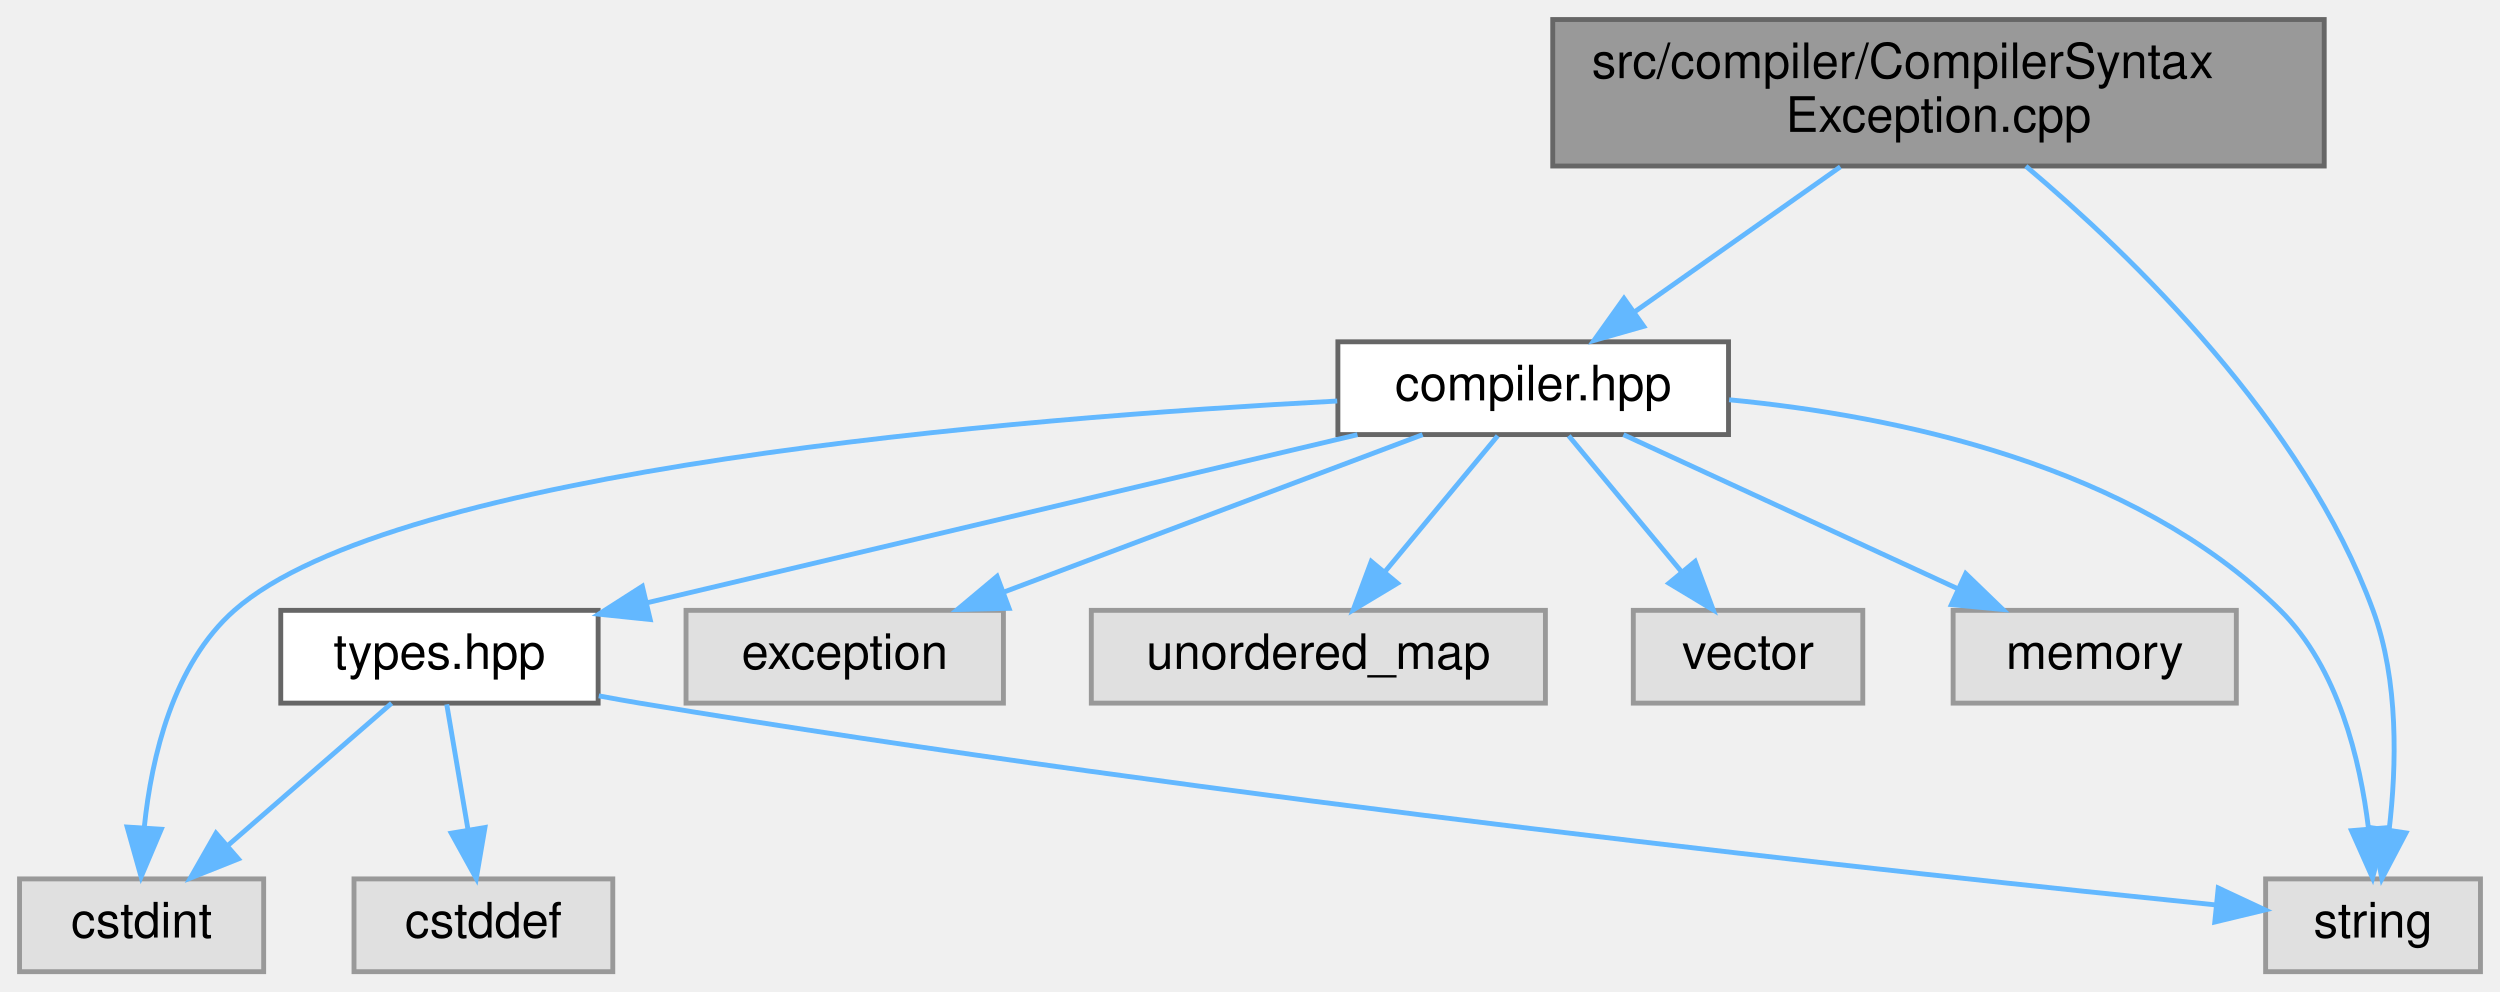
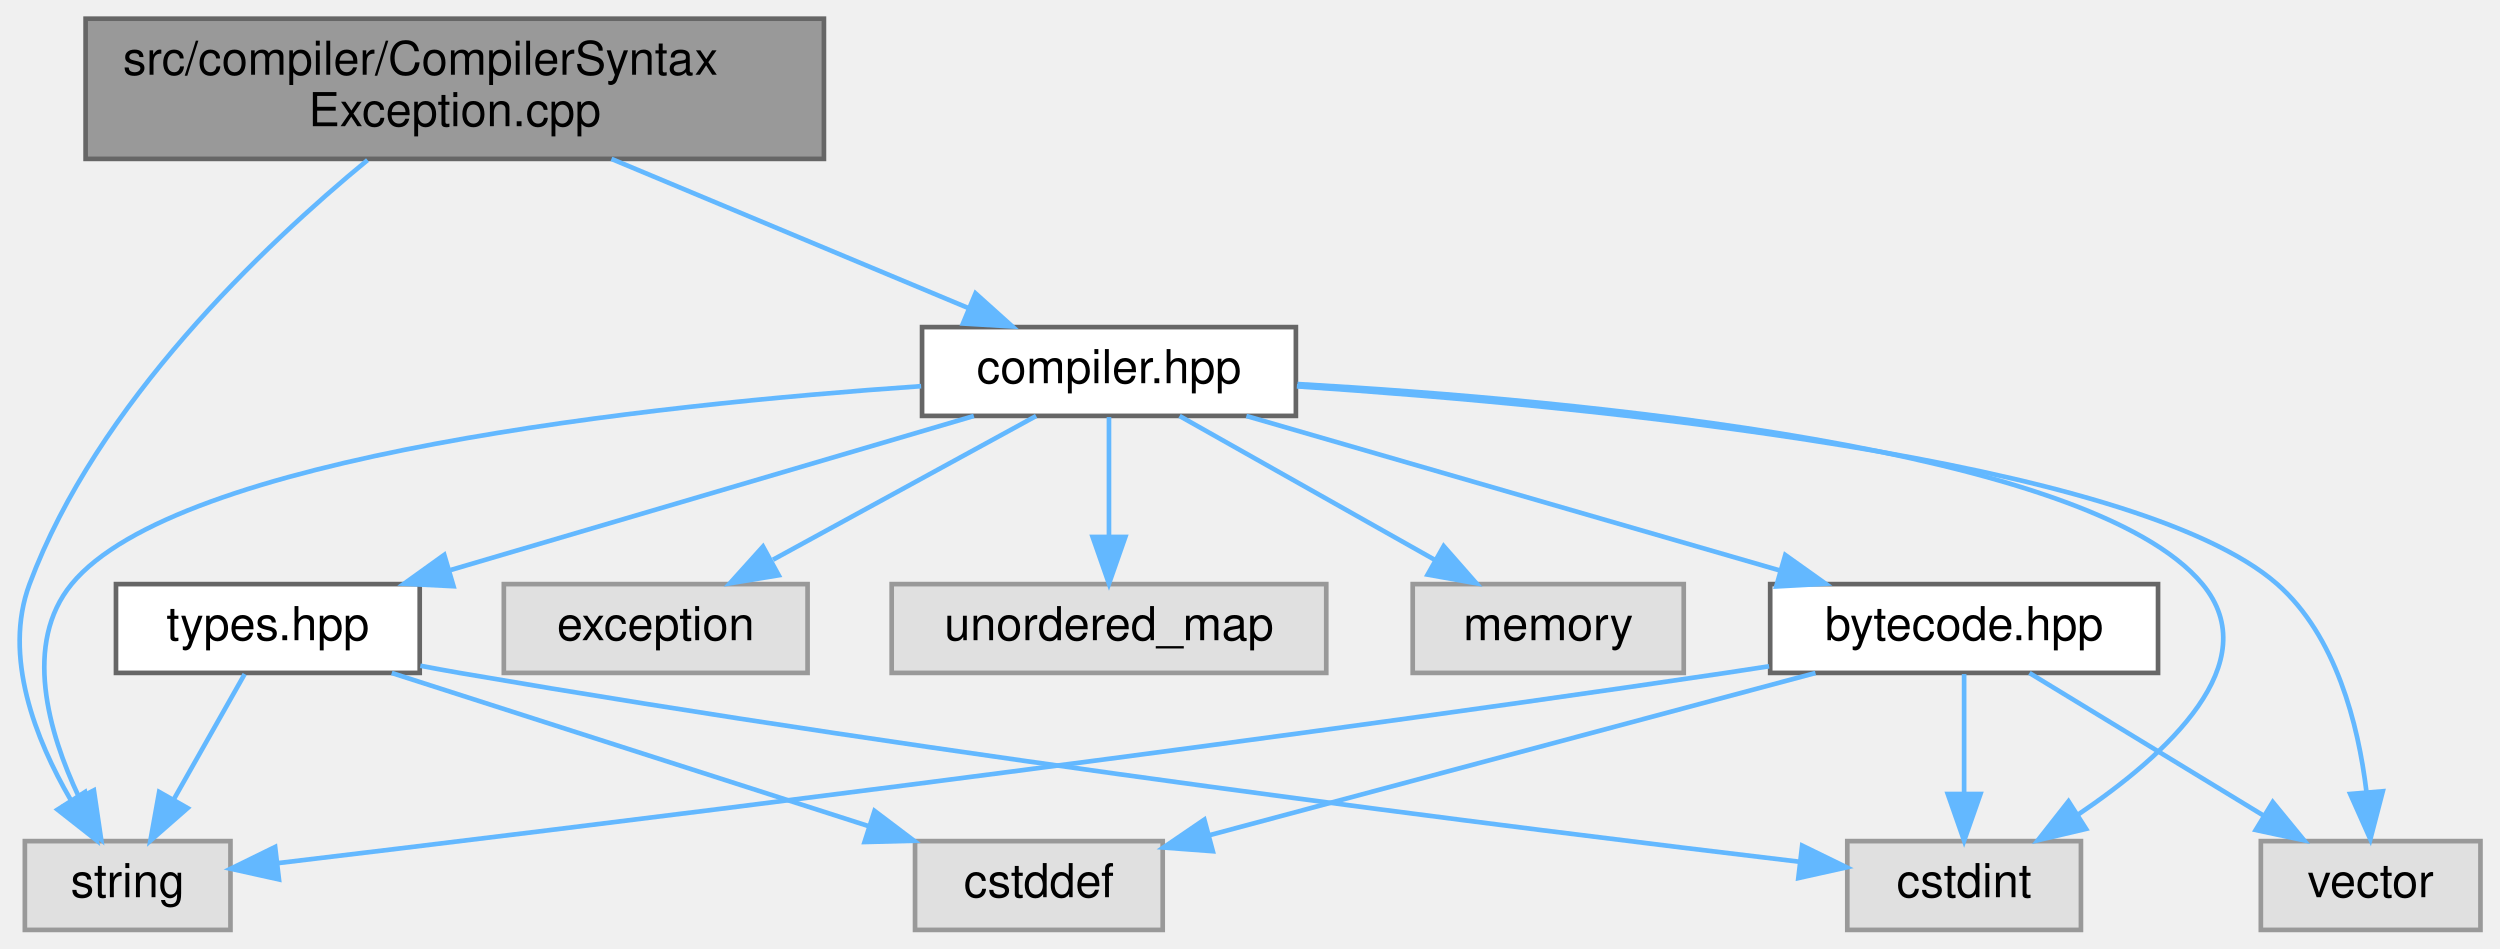
- <svg xmlns="http://www.w3.org/2000/svg" xmlns:xlink="http://www.w3.org/1999/xlink" width="512pt" height="203pt" viewBox="0.00 0.00 512.00 203.00">
+ <svg xmlns="http://www.w3.org/2000/svg" xmlns:xlink="http://www.w3.org/1999/xlink" width="535pt" height="203pt" viewBox="0.00 0.00 534.64 203.00">
  <g id="graph0" class="graph" transform="scale(1 1) rotate(0) translate(4 199)">
    <g id="Node000001" class="node">
      <g id="a_Node000001">
        <a xlink:title=" ">
-           <polygon fill="#999999" stroke="#666666" points="472,-195 314,-195 314,-165 472,-165 472,-195" />
-           <text text-anchor="start" x="322" y="-183" font-family="Helvetica,sans-Serif" font-size="10.00">src/compiler/CompilerSyntax</text>
-           <text text-anchor="middle" x="393" y="-172" font-family="Helvetica,sans-Serif" font-size="10.00">Exception.cpp</text>
+           <polygon fill="#999999" stroke="#666666" points="172.14,-195 14.14,-195 14.14,-165 172.14,-165 172.14,-195" />
+           <text text-anchor="start" x="22.14" y="-183" font-family="Helvetica,sans-Serif" font-size="10.00">src/compiler/CompilerSyntax</text>
+           <text text-anchor="middle" x="93.14" y="-172" font-family="Helvetica,sans-Serif" font-size="10.00">Exception.cpp</text>
        </a>
      </g>
    </g>
    <g id="Node000002" class="node">
      <g id="a_Node000002">
        <a xlink:href="compiler_8hpp.html" target="_top" xlink:title=" ">
-           <polygon fill="white" stroke="#666666" points="350,-129 270,-129 270,-110 350,-110 350,-129" />
-           <text text-anchor="middle" x="310" y="-117" font-family="Helvetica,sans-Serif" font-size="10.00">compiler.hpp</text>
+           <polygon fill="white" stroke="#666666" points="273.14,-129 193.14,-129 193.14,-110 273.14,-110 273.14,-129" />
+           <text text-anchor="middle" x="233.14" y="-117" font-family="Helvetica,sans-Serif" font-size="10.00">compiler.hpp</text>
        </a>
      </g>
    </g>
    <g id="edge1_Node000001_Node000002" class="edge">
      <g id="a_edge1_Node000001_Node000002">
        <a xlink:title=" ">
-           <path fill="none" stroke="#63b8ff" d="M372.91,-164.84C360.12,-155.83 343.6,-144.18 330.7,-135.09" />
-           <polygon fill="#63b8ff" stroke="#63b8ff" points="332.63,-132.17 322.44,-129.27 328.59,-137.89 332.63,-132.17" />
+           <path fill="none" stroke="#63b8ff" d="M126.67,-164.99C149.92,-155.27 180.63,-142.44 203.08,-133.06" />
+           <polygon fill="#63b8ff" stroke="#63b8ff" points="204.58,-136.22 212.46,-129.14 201.89,-129.77 204.58,-136.22" />
        </a>
      </g>
    </g>
    <g id="Node000006" class="node">
      <g id="a_Node000006">
        <a xlink:title=" ">
-           <polygon fill="#e0e0e0" stroke="#999999" points="504,-19 460,-19 460,0 504,0 504,-19" />
-           <text text-anchor="middle" x="482" y="-7" font-family="Helvetica,sans-Serif" font-size="10.00">string</text>
-         </a>
-       </g>
-     </g>
-     <g id="edge12_Node000001_Node000006" class="edge">
-       <g id="a_edge12_Node000001_Node000006">
-         <a xlink:title=" ">
-           <path fill="none" stroke="#63b8ff" d="M410.89,-164.97C432.54,-146.72 467.85,-112.59 482,-74 487.29,-59.59 486.82,-42.07 485.3,-29.09" />
-           <polygon fill="#63b8ff" stroke="#63b8ff" points="488.74,-28.42 483.81,-19.04 481.81,-29.45 488.74,-28.42" />
+           <polygon fill="#e0e0e0" stroke="#999999" points="45.14,-19 1.14,-19 1.14,0 45.14,0 45.14,-19" />
+           <text text-anchor="middle" x="23.14" y="-7" font-family="Helvetica,sans-Serif" font-size="10.00">string</text>
+         </a>
+       </g>
+     </g>
+     <g id="edge17_Node000001_Node000006" class="edge">
+       <g id="a_edge17_Node000001_Node000006">
+         <a xlink:title=" ">
+           <path fill="none" stroke="#63b8ff" d="M74.47,-164.74C52.31,-146.51 16.55,-112.65 2.14,-74 -3.62,-58.57 3.45,-40.74 10.9,-27.91" />
+           <polygon fill="#63b8ff" stroke="#63b8ff" points="14.03,-29.51 16.46,-19.2 8.13,-25.74 14.03,-29.51" />
        </a>
      </g>
    </g>
    <g id="Node000003" class="node">
      <g id="a_Node000003">
-         <a xlink:href="types_8hpp.html" target="_top" xlink:title=" ">
-           <polygon fill="white" stroke="#666666" points="118.5,-74 53.5,-74 53.5,-55 118.5,-55 118.5,-74" />
-           <text text-anchor="middle" x="86" y="-62" font-family="Helvetica,sans-Serif" font-size="10.00">types.hpp</text>
+         <a xlink:href="bytecode_8hpp.html" target="_top" xlink:title=" ">
+           <polygon fill="white" stroke="#666666" points="457.64,-74 374.64,-74 374.64,-55 457.64,-55 457.64,-74" />
+           <text text-anchor="middle" x="416.14" y="-62" font-family="Helvetica,sans-Serif" font-size="10.00">bytecode.hpp</text>
        </a>
      </g>
    </g>
    <g id="edge2_Node000002_Node000003" class="edge">
      <g id="a_edge2_Node000002_Node000003">
        <a xlink:title=" ">
-           <path fill="none" stroke="#63b8ff" d="M274.01,-109.98C234.37,-100.6 170.66,-85.53 128.57,-75.57" />
-           <polygon fill="#63b8ff" stroke="#63b8ff" points="129.16,-72.12 118.62,-73.22 127.55,-78.93 129.16,-72.12" />
+           <path fill="none" stroke="#63b8ff" d="M262.54,-109.98C293.53,-101.01 342.51,-86.82 376.81,-76.89" />
+           <polygon fill="#63b8ff" stroke="#63b8ff" points="377.87,-80.23 386.5,-74.08 375.93,-73.5 377.87,-80.23" />
+         </a>
+       </g>
+     </g>
+     <g id="Node000004" class="node">
+       <g id="a_Node000004">
+         <a xlink:title=" ">
+           <polygon fill="#e0e0e0" stroke="#999999" points="441.14,-19 391.14,-19 391.14,0 441.14,0 441.14,-19" />
+           <text text-anchor="middle" x="416.14" y="-7" font-family="Helvetica,sans-Serif" font-size="10.00">cstdint</text>
+         </a>
+       </g>
+     </g>
+     <g id="edge11_Node000002_Node000004" class="edge">
+       <g id="a_edge11_Node000002_Node000004">
+         <a xlink:title=" ">
+           <path fill="none" stroke="#63b8ff" d="M273.48,-116.82C333.8,-113.36 443.01,-103.15 467.14,-74 481.05,-57.19 459.65,-37.56 440.45,-24.63" />
+           <polygon fill="#63b8ff" stroke="#63b8ff" points="442.24,-21.62 431.93,-19.19 438.48,-27.52 442.24,-21.62" />
+         </a>
+       </g>
+     </g>
+     <g id="edge13_Node000002_Node000006" class="edge">
+       <g id="a_edge13_Node000002_Node000006">
+         <a xlink:title=" ">
+           <path fill="none" stroke="#63b8ff" d="M192.94,-116.36C135.33,-112.37 33.68,-101.52 11.14,-74 0.72,-61.29 6.15,-42.34 12.7,-28.45" />
+           <polygon fill="#63b8ff" stroke="#63b8ff" points="15.91,-29.87 17.46,-19.39 9.71,-26.62 15.91,-29.87" />
+         </a>
+       </g>
+     </g>
+     <g id="Node000007" class="node">
+       <g id="a_Node000007">
+         <a xlink:title=" ">
+           <polygon fill="#e0e0e0" stroke="#999999" points="526.64,-19 479.64,-19 479.64,0 526.64,0 526.64,-19" />
+           <text text-anchor="middle" x="503.14" y="-7" font-family="Helvetica,sans-Serif" font-size="10.00">vector</text>
+         </a>
+       </g>
+     </g>
+     <g id="edge15_Node000002_Node000007" class="edge">
+       <g id="a_edge15_Node000002_Node000007">
+         <a xlink:title=" ">
+           <path fill="none" stroke="#63b8ff" d="M273.35,-116.32C335.9,-112.14 452.55,-100.88 483.14,-74 495.74,-62.92 500.48,-43.99 502.23,-29.67" />
+           <polygon fill="#63b8ff" stroke="#63b8ff" points="505.74,-29.67 503.07,-19.41 498.76,-29.09 505.74,-29.67" />
+         </a>
+       </g>
+     </g>
+     <g id="Node000008" class="node">
+       <g id="a_Node000008">
+         <a xlink:href="types_8hpp.html" target="_top" xlink:title=" ">
+           <polygon fill="white" stroke="#666666" points="85.64,-74 20.64,-74 20.64,-55 85.64,-55 85.64,-74" />
+           <text text-anchor="middle" x="53.14" y="-62" font-family="Helvetica,sans-Serif" font-size="10.00">types.hpp</text>
+         </a>
+       </g>
+     </g>
+     <g id="edge7_Node000002_Node000008" class="edge">
+       <g id="a_edge7_Node000002_Node000008">
+         <a xlink:title=" ">
+           <path fill="none" stroke="#63b8ff" d="M204.22,-109.98C173.87,-101.05 125.97,-86.94 92.26,-77.02" />
+           <polygon fill="#63b8ff" stroke="#63b8ff" points="92.87,-73.55 82.28,-74.08 90.89,-80.26 92.87,-73.55" />
+         </a>
+       </g>
+     </g>
+     <g id="Node000009" class="node">
+       <g id="a_Node000009">
+         <a xlink:title=" ">
+           <polygon fill="#e0e0e0" stroke="#999999" points="168.64,-74 103.64,-74 103.64,-55 168.64,-55 168.64,-74" />
+           <text text-anchor="middle" x="136.14" y="-62" font-family="Helvetica,sans-Serif" font-size="10.00">exception</text>
+         </a>
+       </g>
+     </g>
+     <g id="edge12_Node000002_Node000009" class="edge">
+       <g id="a_edge12_Node000002_Node000009">
+         <a xlink:title=" ">
+           <path fill="none" stroke="#63b8ff" d="M217.55,-109.98C202.37,-101.69 179.04,-88.94 161.24,-79.22" />
+           <polygon fill="#63b8ff" stroke="#63b8ff" points="162.46,-75.89 152.01,-74.17 159.1,-82.04 162.46,-75.89" />
+         </a>
+       </g>
+     </g>
+     <g id="Node000010" class="node">
+       <g id="a_Node000010">
+         <a xlink:title=" ">
+           <polygon fill="#e0e0e0" stroke="#999999" points="279.64,-74 186.64,-74 186.64,-55 279.64,-55 279.64,-74" />
+           <text text-anchor="middle" x="233.14" y="-62" font-family="Helvetica,sans-Serif" font-size="10.00">unordered_map</text>
+         </a>
+       </g>
+     </g>
+     <g id="edge14_Node000002_Node000010" class="edge">
+       <g id="a_edge14_Node000002_Node000010">
+         <a xlink:title=" ">
+           <path fill="none" stroke="#63b8ff" d="M233.14,-109.75C233.14,-102.8 233.14,-92.85 233.14,-84.13" />
+           <polygon fill="#63b8ff" stroke="#63b8ff" points="236.64,-84.09 233.14,-74.09 229.64,-84.09 236.64,-84.09" />
+         </a>
+       </g>
+     </g>
+     <g id="Node000011" class="node">
+       <g id="a_Node000011">
+         <a xlink:title=" ">
+           <polygon fill="#e0e0e0" stroke="#999999" points="356.14,-74 298.14,-74 298.14,-55 356.14,-55 356.14,-74" />
+           <text text-anchor="middle" x="327.14" y="-62" font-family="Helvetica,sans-Serif" font-size="10.00">memory</text>
+         </a>
+       </g>
+     </g>
+     <g id="edge16_Node000002_Node000011" class="edge">
+       <g id="a_edge16_Node000002_Node000011">
+         <a xlink:title=" ">
+           <path fill="none" stroke="#63b8ff" d="M248.24,-109.98C262.95,-101.69 285.56,-88.94 302.81,-79.22" />
+           <polygon fill="#63b8ff" stroke="#63b8ff" points="304.77,-82.13 311.76,-74.17 301.33,-76.03 304.77,-82.13" />
+         </a>
+       </g>
+     </g>
+     <g id="edge3_Node000003_Node000004" class="edge">
+       <g id="a_edge3_Node000003_Node000004">
+         <a xlink:title=" ">
+           <path fill="none" stroke="#63b8ff" d="M416.14,-54.75C416.14,-47.8 416.14,-37.85 416.14,-29.13" />
+           <polygon fill="#63b8ff" stroke="#63b8ff" points="419.64,-29.09 416.14,-19.09 412.64,-29.09 419.64,-29.09" />
        </a>
      </g>
    </g>
    <g id="Node000005" class="node">
      <g id="a_Node000005">
        <a xlink:title=" ">
-           <polygon fill="#e0e0e0" stroke="#999999" points="50,-19 0,-19 0,0 50,0 50,-19" />
-           <text text-anchor="middle" x="25" y="-7" font-family="Helvetica,sans-Serif" font-size="10.00">cstdint</text>
-         </a>
-       </g>
-     </g>
-     <g id="edge6_Node000002_Node000005" class="edge">
-       <g id="a_edge6_Node000002_Node000005">
-         <a xlink:title=" ">
-           <path fill="none" stroke="#63b8ff" d="M269.86,-116.87C203.97,-113.39 76.87,-103 44,-74 31.47,-62.95 27.04,-44.01 25.56,-29.68" />
-           <polygon fill="#63b8ff" stroke="#63b8ff" points="29.03,-29.17 24.9,-19.42 22.04,-29.62 29.03,-29.17" />
-         </a>
-       </g>
-     </g>
-     <g id="edge8_Node000002_Node000006" class="edge">
-       <g id="a_edge8_Node000002_Node000006">
-         <a xlink:title=" ">
-           <path fill="none" stroke="#63b8ff" d="M350.12,-117.13C384.49,-113.82 433.06,-103.72 463,-74 474.86,-62.23 479.38,-43.39 481.07,-29.28" />
-           <polygon fill="#63b8ff" stroke="#63b8ff" points="484.56,-29.46 481.9,-19.2 477.59,-28.88 484.56,-29.46" />
-         </a>
-       </g>
-     </g>
-     <g id="Node000007" class="node">
-       <g id="a_Node000007">
-         <a xlink:title=" ">
-           <polygon fill="#e0e0e0" stroke="#999999" points="201.5,-74 136.5,-74 136.5,-55 201.5,-55 201.5,-74" />
-           <text text-anchor="middle" x="169" y="-62" font-family="Helvetica,sans-Serif" font-size="10.00">exception</text>
-         </a>
-       </g>
-     </g>
-     <g id="edge7_Node000002_Node000007" class="edge">
-       <g id="a_edge7_Node000002_Node000007">
-         <a xlink:title=" ">
-           <path fill="none" stroke="#63b8ff" d="M287.35,-109.98C264.15,-101.27 227.88,-87.63 201.6,-77.75" />
-           <polygon fill="#63b8ff" stroke="#63b8ff" points="202.66,-74.41 192.07,-74.17 200.2,-80.97 202.66,-74.41" />
-         </a>
-       </g>
-     </g>
-     <g id="Node000008" class="node">
-       <g id="a_Node000008">
-         <a xlink:title=" ">
-           <polygon fill="#e0e0e0" stroke="#999999" points="312.5,-74 219.5,-74 219.5,-55 312.5,-55 312.5,-74" />
-           <text text-anchor="middle" x="266" y="-62" font-family="Helvetica,sans-Serif" font-size="10.00">unordered_map</text>
-         </a>
-       </g>
-     </g>
-     <g id="edge9_Node000002_Node000008" class="edge">
-       <g id="a_edge9_Node000002_Node000008">
-         <a xlink:title=" ">
-           <path fill="none" stroke="#63b8ff" d="M302.73,-109.75C296.46,-102.18 287.21,-91.05 279.57,-81.84" />
-           <polygon fill="#63b8ff" stroke="#63b8ff" points="282.21,-79.55 273.13,-74.09 276.83,-84.02 282.21,-79.55" />
-         </a>
-       </g>
-     </g>
-     <g id="Node000009" class="node">
-       <g id="a_Node000009">
-         <a xlink:title=" ">
-           <polygon fill="#e0e0e0" stroke="#999999" points="377.5,-74 330.5,-74 330.5,-55 377.5,-55 377.5,-74" />
-           <text text-anchor="middle" x="354" y="-62" font-family="Helvetica,sans-Serif" font-size="10.00">vector</text>
-         </a>
-       </g>
-     </g>
-     <g id="edge10_Node000002_Node000009" class="edge">
-       <g id="a_edge10_Node000002_Node000009">
-         <a xlink:title=" ">
-           <path fill="none" stroke="#63b8ff" d="M317.27,-109.75C323.54,-102.18 332.79,-91.05 340.43,-81.84" />
-           <polygon fill="#63b8ff" stroke="#63b8ff" points="343.17,-84.02 346.87,-74.09 337.79,-79.55 343.17,-84.02" />
-         </a>
-       </g>
-     </g>
-     <g id="Node000010" class="node">
-       <g id="a_Node000010">
-         <a xlink:title=" ">
-           <polygon fill="#e0e0e0" stroke="#999999" points="454,-74 396,-74 396,-55 454,-55 454,-74" />
-           <text text-anchor="middle" x="425" y="-62" font-family="Helvetica,sans-Serif" font-size="10.00">memory</text>
-         </a>
-       </g>
-     </g>
-     <g id="edge11_Node000002_Node000010" class="edge">
-       <g id="a_edge11_Node000002_Node000010">
-         <a xlink:title=" ">
-           <path fill="none" stroke="#63b8ff" d="M328.48,-109.98C346.98,-101.46 375.68,-88.23 396.98,-78.41" />
-           <polygon fill="#63b8ff" stroke="#63b8ff" points="398.57,-81.53 406.19,-74.17 395.64,-75.18 398.57,-81.53" />
-         </a>
-       </g>
-     </g>
-     <g id="Node000004" class="node">
-       <g id="a_Node000004">
-         <a xlink:title=" ">
-           <polygon fill="#e0e0e0" stroke="#999999" points="121.5,-19 68.5,-19 68.5,0 121.5,0 121.5,-19" />
-           <text text-anchor="middle" x="95" y="-7" font-family="Helvetica,sans-Serif" font-size="10.00">cstddef</text>
-         </a>
-       </g>
-     </g>
-     <g id="edge3_Node000003_Node000004" class="edge">
-       <g id="a_edge3_Node000003_Node000004">
-         <a xlink:title=" ">
-           <path fill="none" stroke="#63b8ff" d="M87.49,-54.75C88.67,-47.8 90.36,-37.85 91.84,-29.13" />
-           <polygon fill="#63b8ff" stroke="#63b8ff" points="95.32,-29.53 93.54,-19.09 88.42,-28.36 95.32,-29.53" />
+           <polygon fill="#e0e0e0" stroke="#999999" points="244.64,-19 191.64,-19 191.64,0 244.64,0 244.64,-19" />
+           <text text-anchor="middle" x="218.14" y="-7" font-family="Helvetica,sans-Serif" font-size="10.00">cstddef</text>
        </a>
      </g>
    </g>
    <g id="edge4_Node000003_Node000005" class="edge">
      <g id="a_edge4_Node000003_Node000005">
        <a xlink:title=" ">
-           <path fill="none" stroke="#63b8ff" d="M76.2,-54.98C67.18,-47.15 53.59,-35.34 42.68,-25.86" />
-           <polygon fill="#63b8ff" stroke="#63b8ff" points="44.82,-23.09 34.98,-19.17 40.23,-28.37 44.82,-23.09" />
+           <path fill="none" stroke="#63b8ff" d="M384.33,-54.98C348.95,-45.52 291.91,-30.25 254.72,-20.29" />
+           <polygon fill="#63b8ff" stroke="#63b8ff" points="255.36,-16.84 244.79,-17.63 253.55,-23.6 255.36,-16.84" />
        </a>
      </g>
    </g>
    <g id="edge5_Node000003_Node000006" class="edge">
      <g id="a_edge5_Node000003_Node000006">
        <a xlink:title=" ">
-           <path fill="none" stroke="#63b8ff" d="M118.63,-56.49C121.46,-55.96 124.27,-55.45 127,-55 245.45,-35.33 387.44,-19.99 449.88,-13.66" />
-           <polygon fill="#63b8ff" stroke="#63b8ff" points="450.29,-17.14 459.89,-12.65 449.59,-10.17 450.29,-17.14" />
+           <path fill="none" stroke="#63b8ff" d="M374.41,-56.42C371.27,-55.93 368.16,-55.45 365.14,-55 251.44,-38.13 115.94,-21.54 55.28,-14.29" />
+           <polygon fill="#63b8ff" stroke="#63b8ff" points="55.52,-10.8 45.18,-13.09 54.7,-17.75 55.52,-10.8" />
+         </a>
+       </g>
+     </g>
+     <g id="edge6_Node000003_Node000007" class="edge">
+       <g id="a_edge6_Node000003_Node000007">
+         <a xlink:title=" ">
+           <path fill="none" stroke="#63b8ff" d="M430.12,-54.98C443.61,-46.77 464.27,-34.18 480.18,-24.49" />
+           <polygon fill="#63b8ff" stroke="#63b8ff" points="482.19,-27.36 488.9,-19.17 478.54,-21.38 482.19,-27.36" />
+         </a>
+       </g>
+     </g>
+     <g id="edge9_Node000008_Node000004" class="edge">
+       <g id="a_edge9_Node000008_Node000004">
+         <a xlink:title=" ">
+           <path fill="none" stroke="#63b8ff" d="M85.77,-56.53C88.6,-55.99 91.42,-55.47 94.14,-55 198.01,-37.08 321.73,-21.62 381.03,-14.57" />
+           <polygon fill="#63b8ff" stroke="#63b8ff" points="381.48,-18.04 391,-13.39 380.66,-11.09 381.48,-18.04" />
+         </a>
+       </g>
+     </g>
+     <g id="edge8_Node000008_Node000005" class="edge">
+       <g id="a_edge8_Node000008_Node000005">
+         <a xlink:title=" ">
+           <path fill="none" stroke="#63b8ff" d="M79.65,-54.98C107.35,-46.09 151,-32.07 181.88,-22.15" />
+           <polygon fill="#63b8ff" stroke="#63b8ff" points="182.97,-25.47 191.42,-19.08 180.83,-18.81 182.97,-25.47" />
+         </a>
+       </g>
+     </g>
+     <g id="edge10_Node000008_Node000006" class="edge">
+       <g id="a_edge10_Node000008_Node000006">
+         <a xlink:title=" ">
+           <path fill="none" stroke="#63b8ff" d="M48.18,-54.75C44.08,-47.49 38.11,-36.95 33.03,-27.98" />
+           <polygon fill="#63b8ff" stroke="#63b8ff" points="35.97,-26.07 28,-19.09 29.88,-29.52 35.97,-26.07" />
        </a>
      </g>
    </g>
  </g>
</svg>
